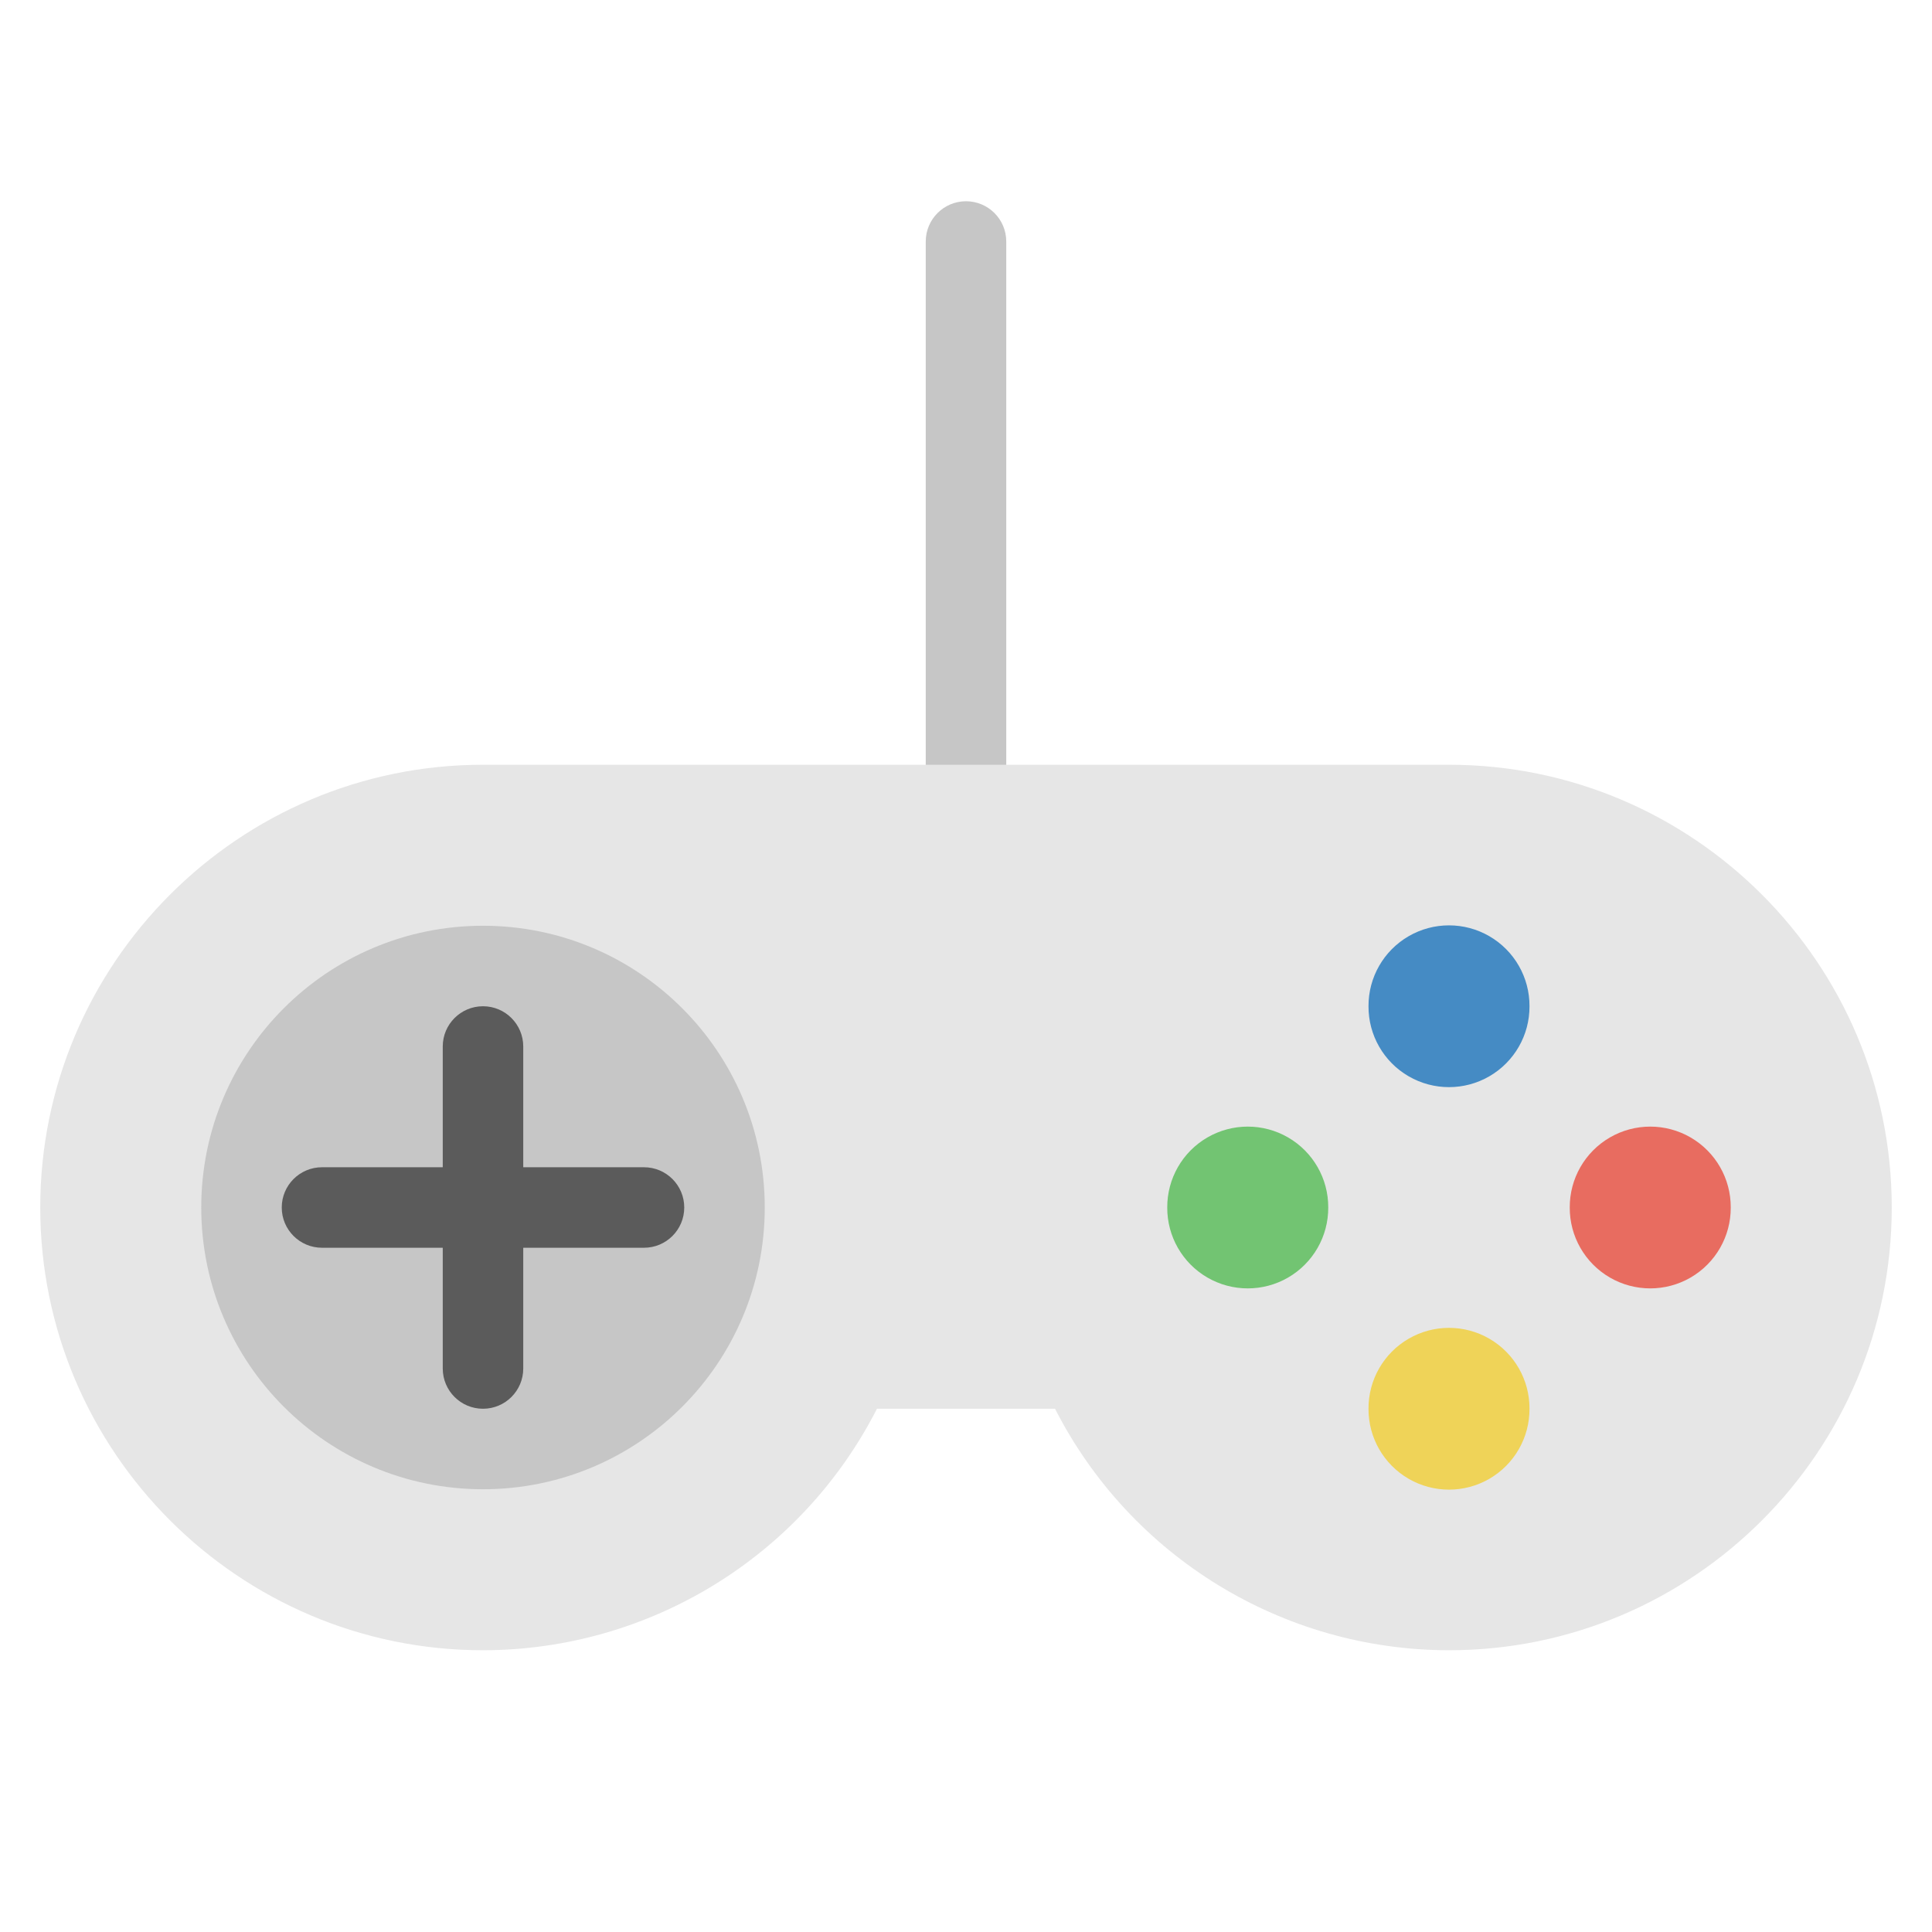
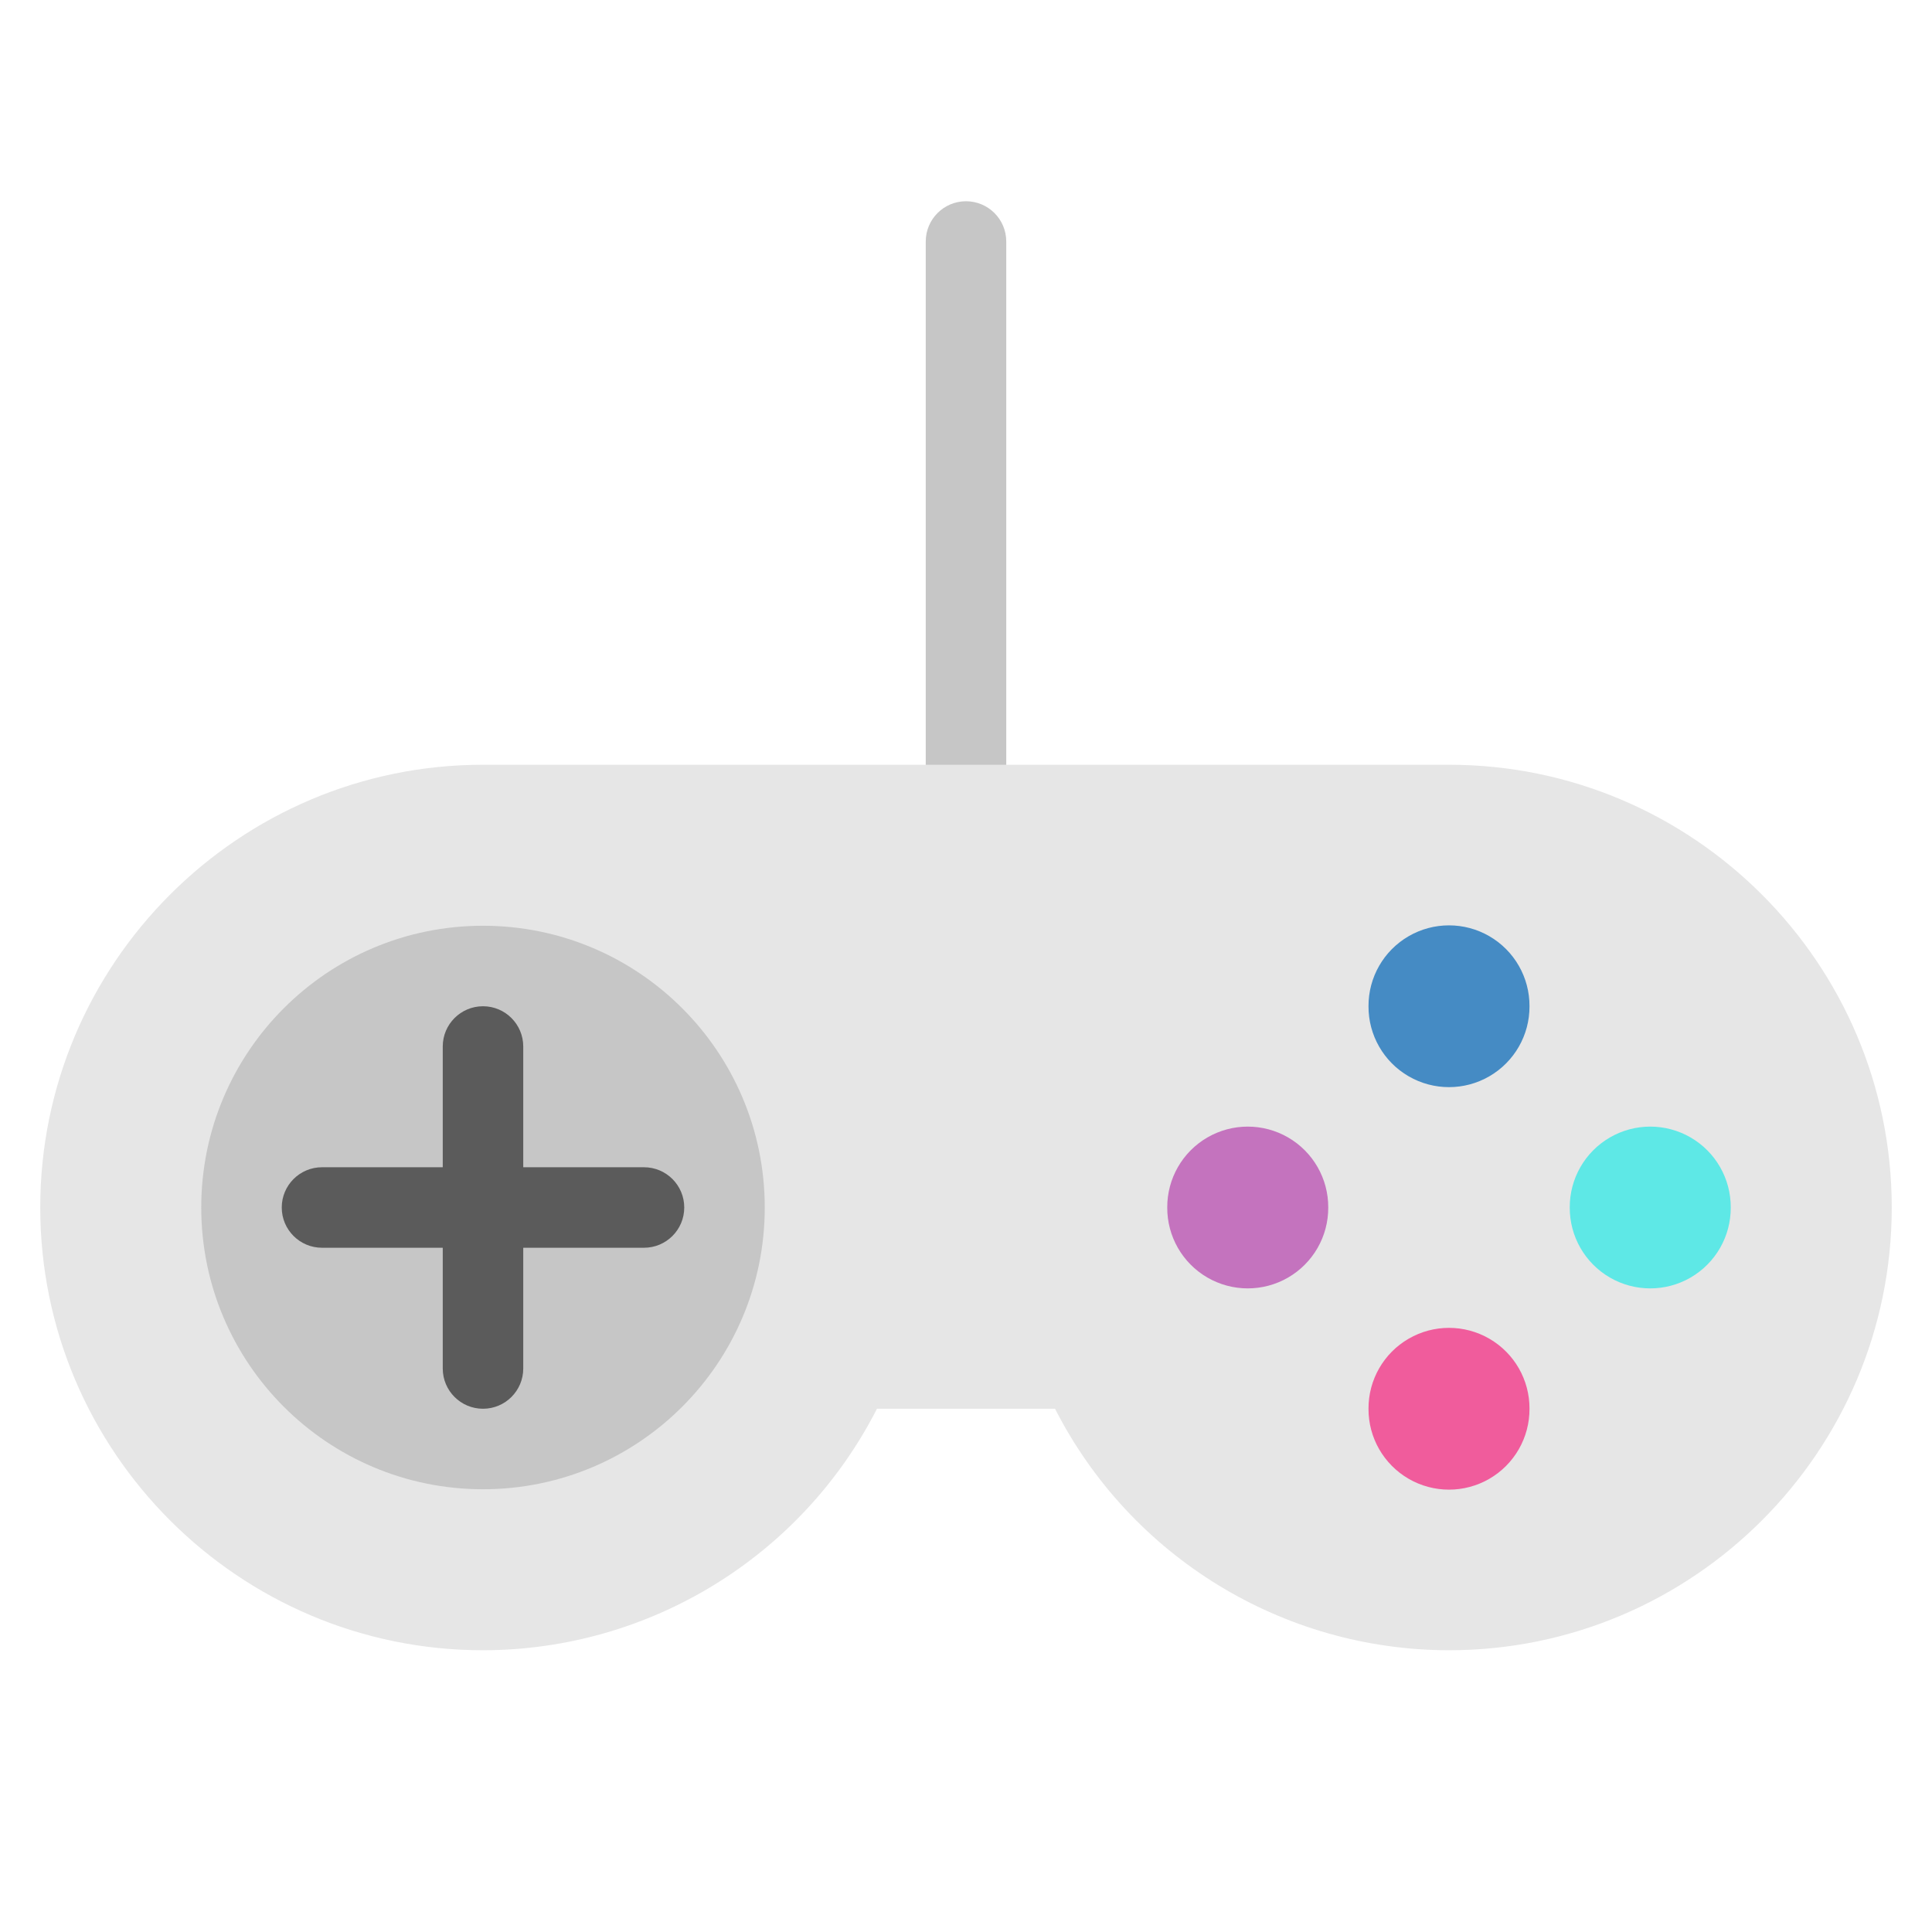
<svg xmlns="http://www.w3.org/2000/svg" width="800px" height="800px" viewBox="0 0 1024 1024" class="icon" version="1.1">
  <path d="M512 448a21.333 21.333 0 0 1-21.333-21.333V128a21.333 21.333 0 0 1 42.667 0v298.667a21.333 21.333 0 0 1-21.333 21.333z" fill="#C6C6C6" />
  <path d="M768 874.667a234.624 234.624 0 0 1-208.811-128h-94.379A234.624 234.624 0 0 1 256 874.667C126.613 874.667 21.333 769.387 21.333 640s105.28-234.667 234.667-234.667h512c129.387 0 234.667 105.28 234.667 234.667s-105.28 234.667-234.667 234.667z" fill="#E6E6E6" />
  <path d="M256 640m-149.333 0a149.333 149.333 0 1 0 298.667 0 149.333 149.333 0 1 0-298.667 0Z" fill="#C6C6C6" />
  <path d="M341.333 618.667h-64v-64a21.333 21.333 0 0 0-42.667 0v64H170.667a21.333 21.333 0 0 0 0 42.667h64v64a21.333 21.333 0 0 0 42.667 0v-64h64a21.333 21.333 0 0 0 0-42.667z" fill="#5B5B5B" />
-   <path d="M661.333 640m-42.667 0a42.667 42.667 0 1 0 85.333 0 42.667 42.667 0 1 0-85.333 0Z" fill="#72C472" />
-   <path d="M874.667 640m-42.667 0a42.667 42.667 0 1 0 85.333 0 42.667 42.667 0 1 0-85.333 0Z" fill="#E86C60" />
+   <path d="M661.333 640m-42.667 0a42.667 42.667 0 1 0 85.333 0 42.667 42.667 0 1 0-85.333 0Z" fill="#c473be" />
+   <path d="M874.667 640m-42.667 0a42.667 42.667 0 1 0 85.333 0 42.667 42.667 0 1 0-85.333 0Z" fill="#5ee8e6" />
  <path d="M768 533.333m-42.667 0a42.667 42.667 0 1 0 85.333 0 42.667 42.667 0 1 0-85.333 0Z" fill="#458BC4" />
-   <path d="M768 746.667m-42.667 0a42.667 42.667 0 1 0 85.333 0 42.667 42.667 0 1 0-85.333 0Z" fill="#EFD358" />
+   <path d="M768 746.667m-42.667 0a42.667 42.667 0 1 0 85.333 0 42.667 42.667 0 1 0-85.333 0Z" fill="#f05c9c" />
</svg>
